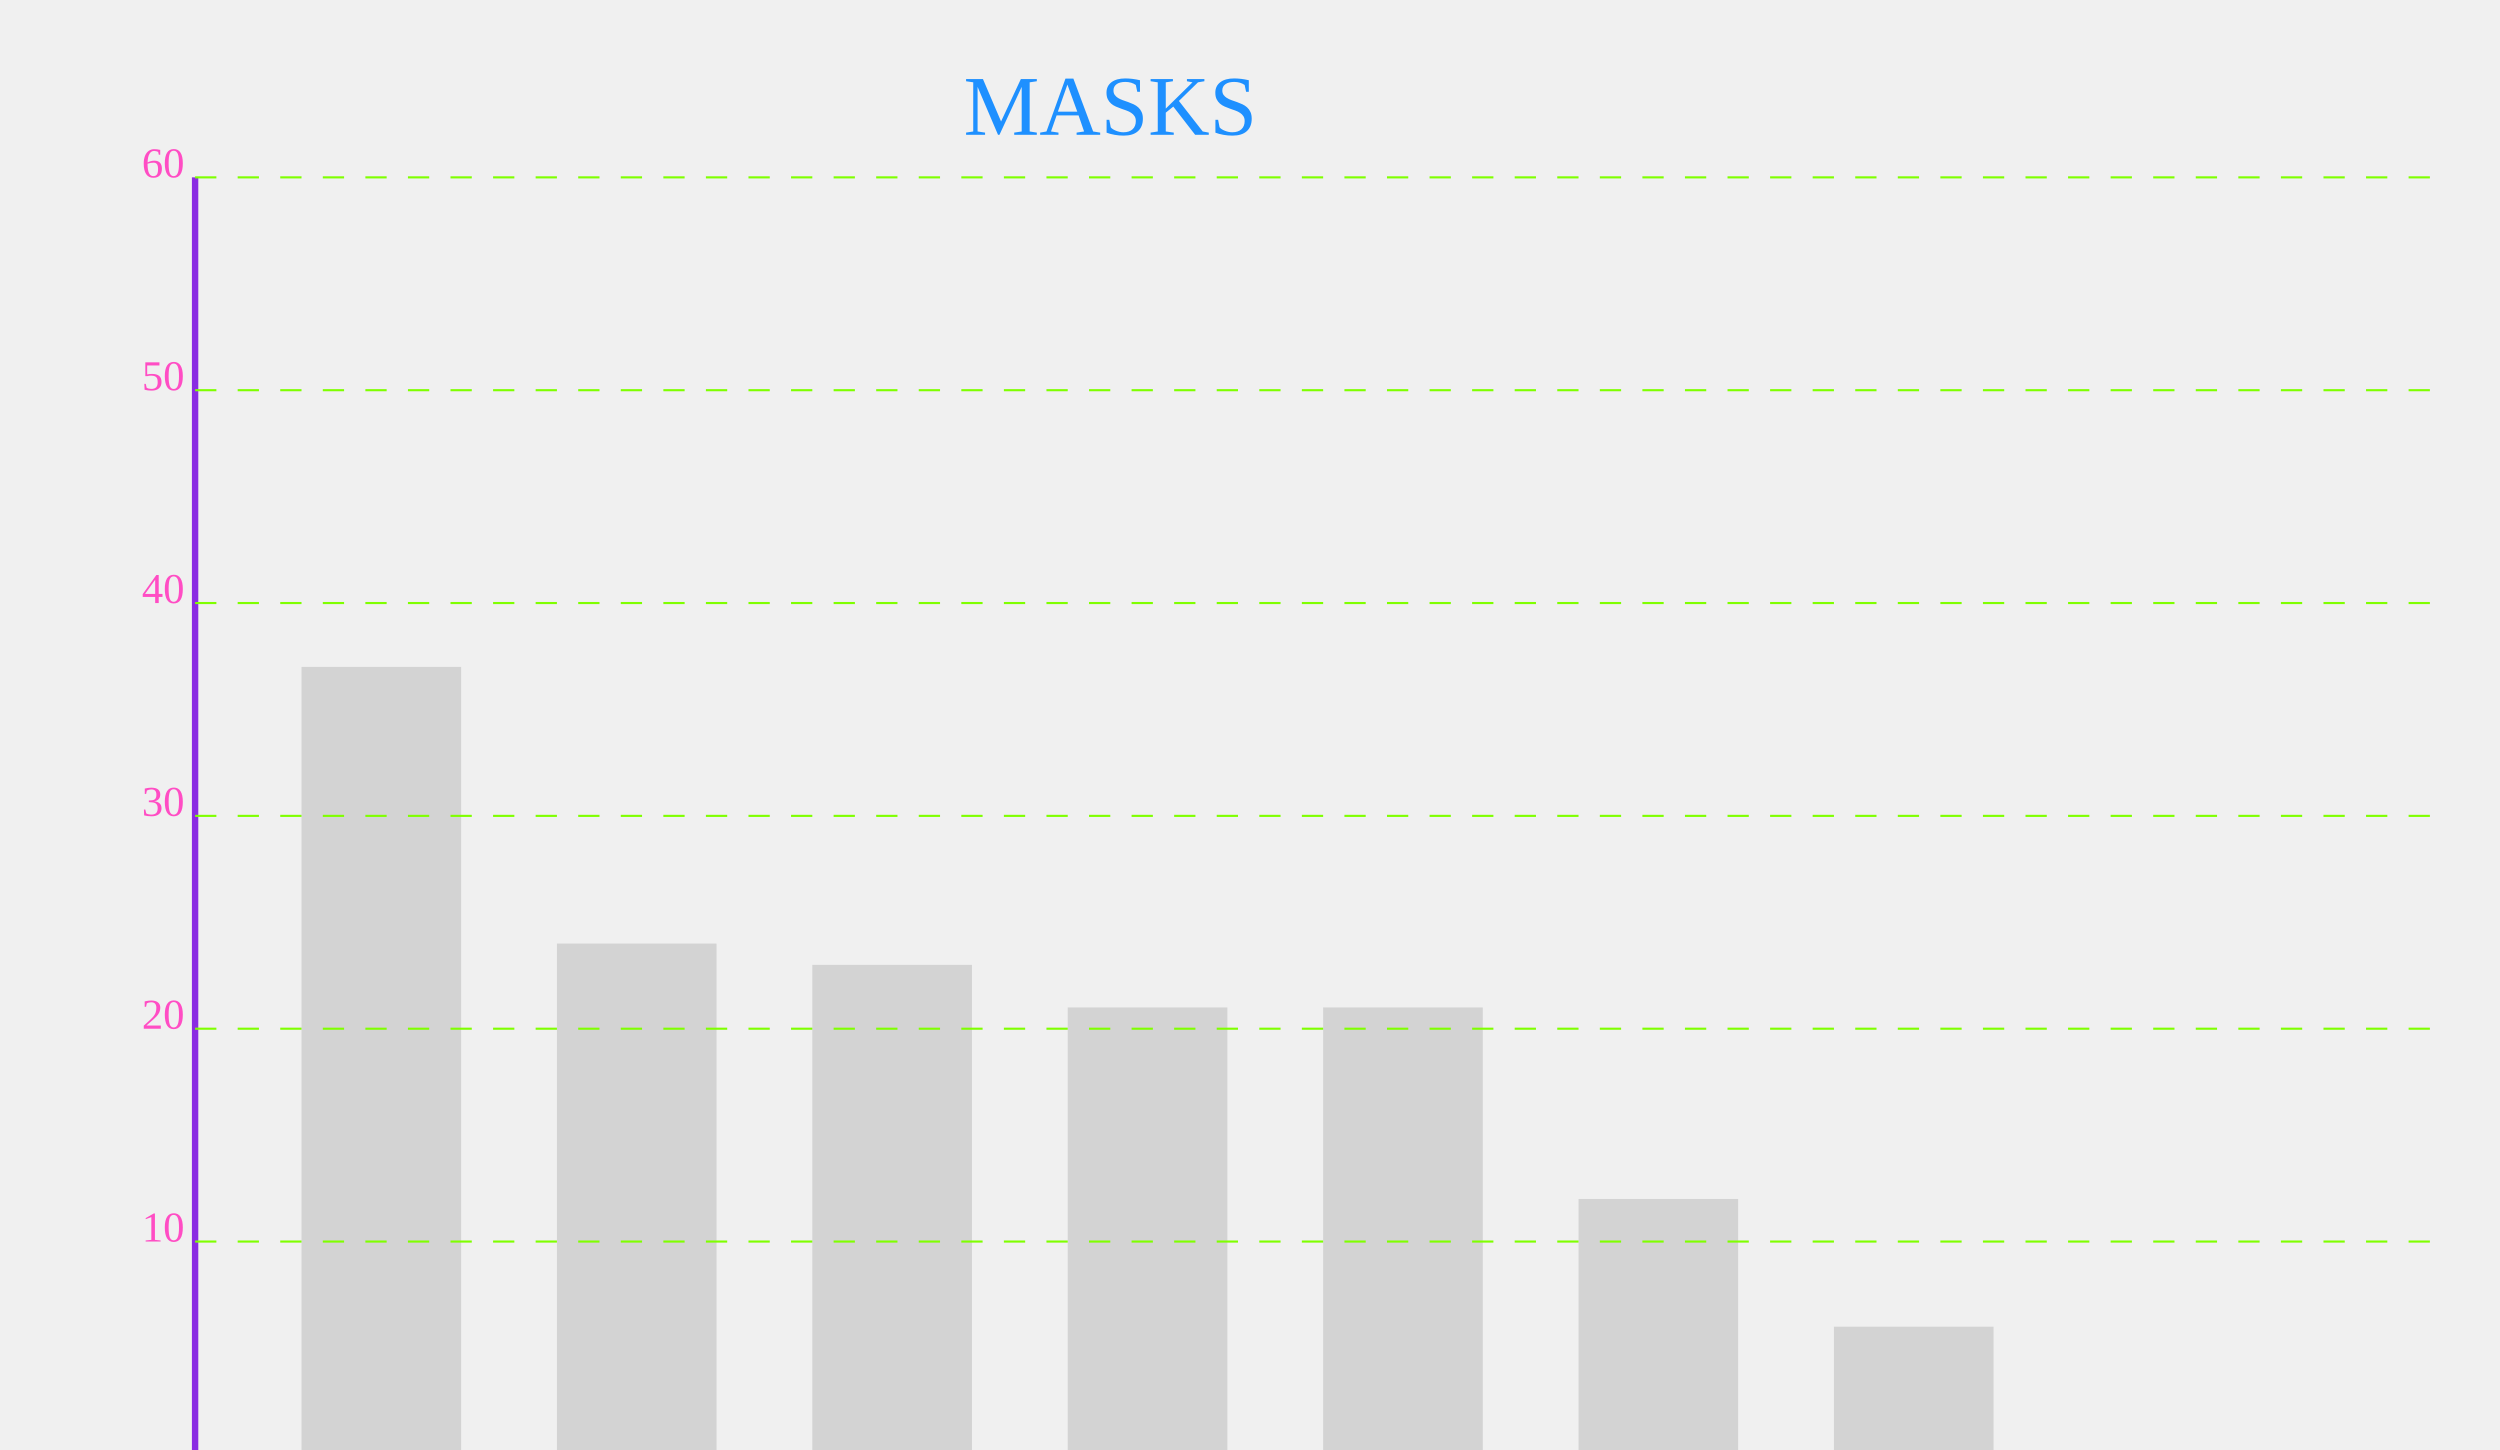
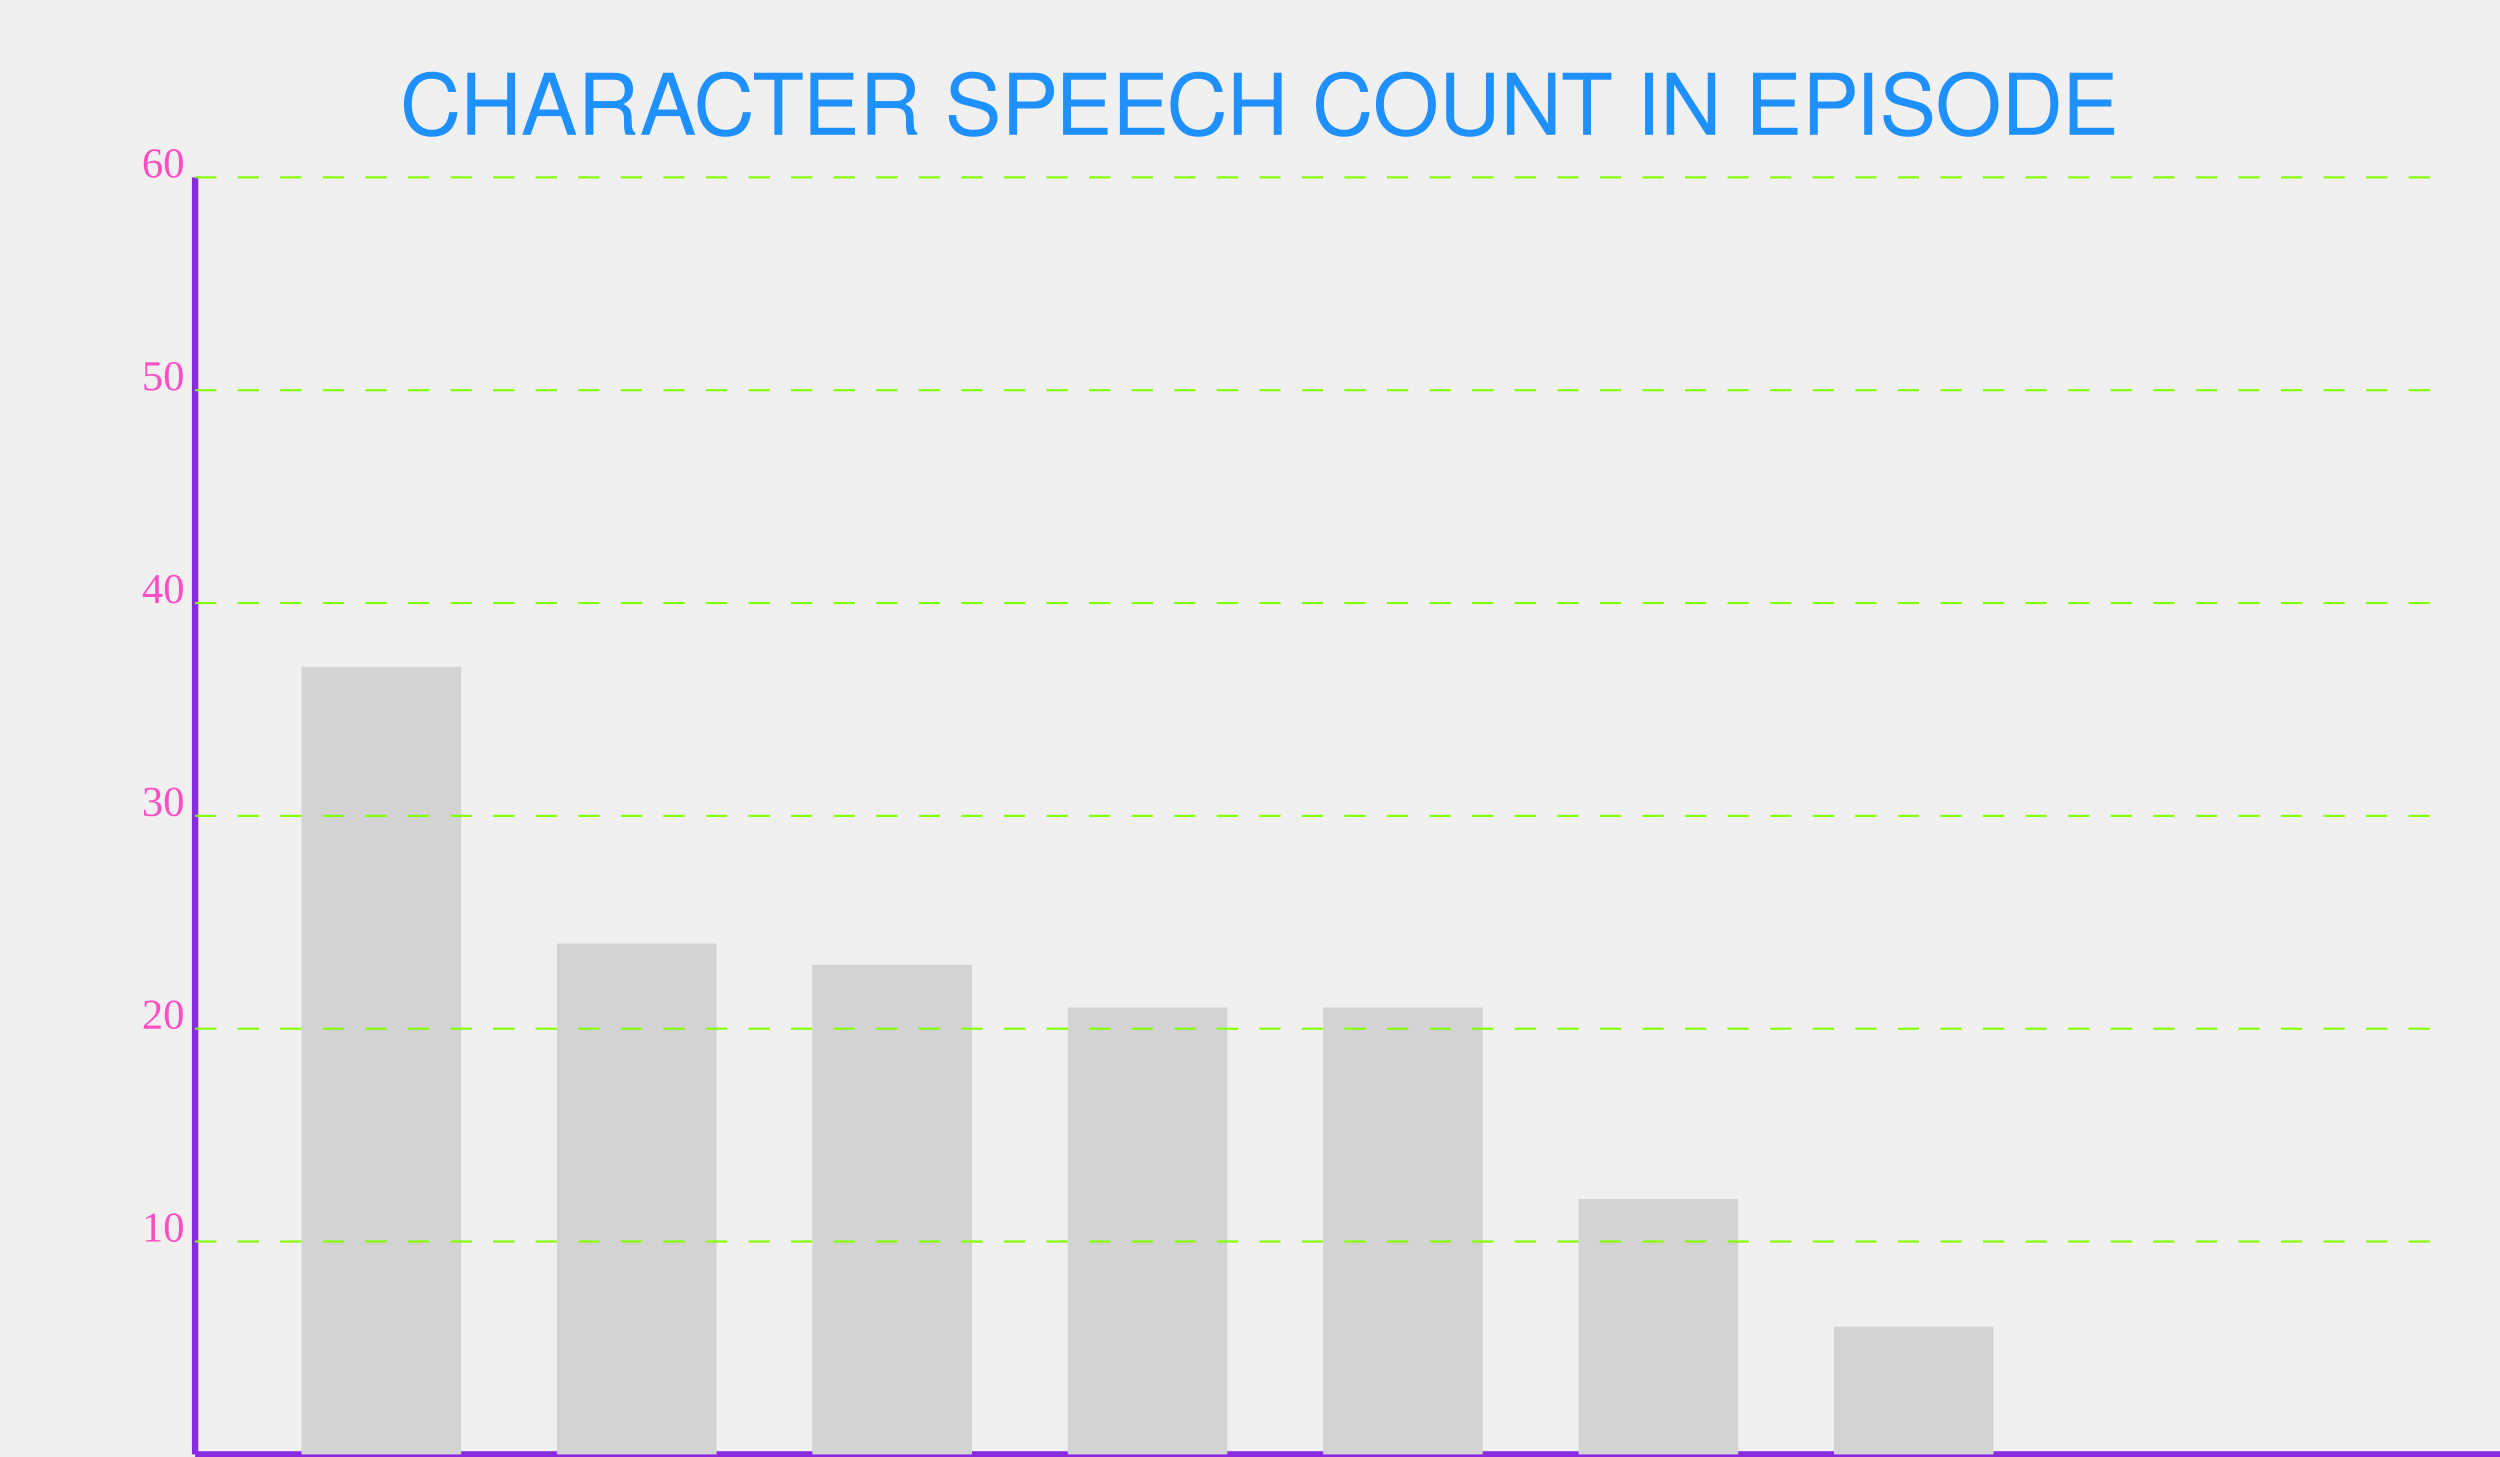
<svg xmlns="http://www.w3.org/2000/svg" width="100%" height="100%">
  <g transform="translate(25, 410) scale(.6)">
-     <text x="480" y="-620" text-anchor="middle" fill="DodgerBlue" font-size="40">MASKS</text>
+     <text x="550" y="-620" text-anchor="middle" fill="DodgerBlue" font-family="Helvetica, sans-serif" font-size="40"> CHARACTER SPEECH COUNT IN EPISODE</text>
    <line x1="50" y1="0" x2="1200" y2="0" stroke="BlueViolet" stroke-width="3" />
    <line x1="50" y1="0" x2="50" y2="-600" stroke="BlueViolet" stroke-width="3" />
    <g id="Robin">
      <text x="100 " y="30" text-anchor="start" font-size="22" fill="#ff3333">Robin</text>
      <rect x="100" y="-370" width="75" height="370" fill="lightgrey" />
    </g>
    <g id="Slade">
      <text x="220 " y="30" text-anchor="start" font-size="22" fill="white">Slade</text>
      <rect x="220" y="-240" width="75" height="240" fill="lightgrey" />
    </g>
    <g id="Starfire">
      <text x="340 " y="30" text-anchor="start" font-size="22" fill="#ffff4d">Starfire</text>
      <rect x="340" y="-230" width="75" height="230" fill="lightgrey" />
    </g>
    <g id="Cyborg">
      <text x="460 " y="30" text-anchor="start" font-size="22" fill="#3399ff">Cyborg</text>
      <rect x="460" y="-210" width="75" height="210" fill="lightgrey" />
    </g>
    <g id="BeastBoy">
      <text x="580 " y="30" text-anchor="start" font-size="22" fill="#1aff1a">Beast Boy</text>
      <rect x="580" y="-210" width="75" height="210" fill="lightgrey" />
    </g>
    <g id="RedX">
      <text x="700 " y="30" text-anchor="start" font-size="22" fill="white">Red X</text>
      <rect x="700" y="-120" width="75" height="120" fill="lightgrey" />
    </g>
    <g id="Raven">
      <text x="820 " y="30" text-anchor="start" font-size="22" fill="#dd99ff">Raven</text>
      <rect x="820" y="-60" width="75" height="60" fill="lightgrey" />
    </g>
    <text x="35" y="-100" fill="#ff4dc4" text-anchor="middle" font-size="20">10</text>
    <line x1="50" y1="-100" x2="1100" y2="-100" stroke="Chartreuse" stroke-dasharray="10" />
    <text x="35" y="-200" fill="#ff4dc4" text-anchor="middle" font-size="20">20</text>
    <line x1="50" y1="-200" x2="1100" y2="-200" stroke="Chartreuse" stroke-dasharray="10" />
    <text x="35" y="-300" fill="#ff4dc4" text-anchor="middle" font-size="20">30</text>
    <line x1="50" y1="-300" x2="1100" y2="-300" stroke="Chartreuse" stroke-dasharray="10" />
    <text x="35" y="-400" fill="#ff4dc4" text-anchor="middle" font-size="20">40</text>
    <line x1="50" y1="-400" x2="1100" y2="-400" stroke="Chartreuse" stroke-dasharray="10" />
    <text x="35" y="-500" fill="#ff4dc4" text-anchor="middle" font-size="20">50</text>
    <line x1="50" y1="-500" x2="1100" y2="-500" stroke="Chartreuse" stroke-dasharray="10" />
    <text x="35" y="-600" fill="#ff4dc4" text-anchor="middle" font-size="20">60</text>
    <line x1="50" y1="-600" x2="1100" y2="-600" stroke="Chartreuse" stroke-dasharray="10" />
  </g>
</svg>
